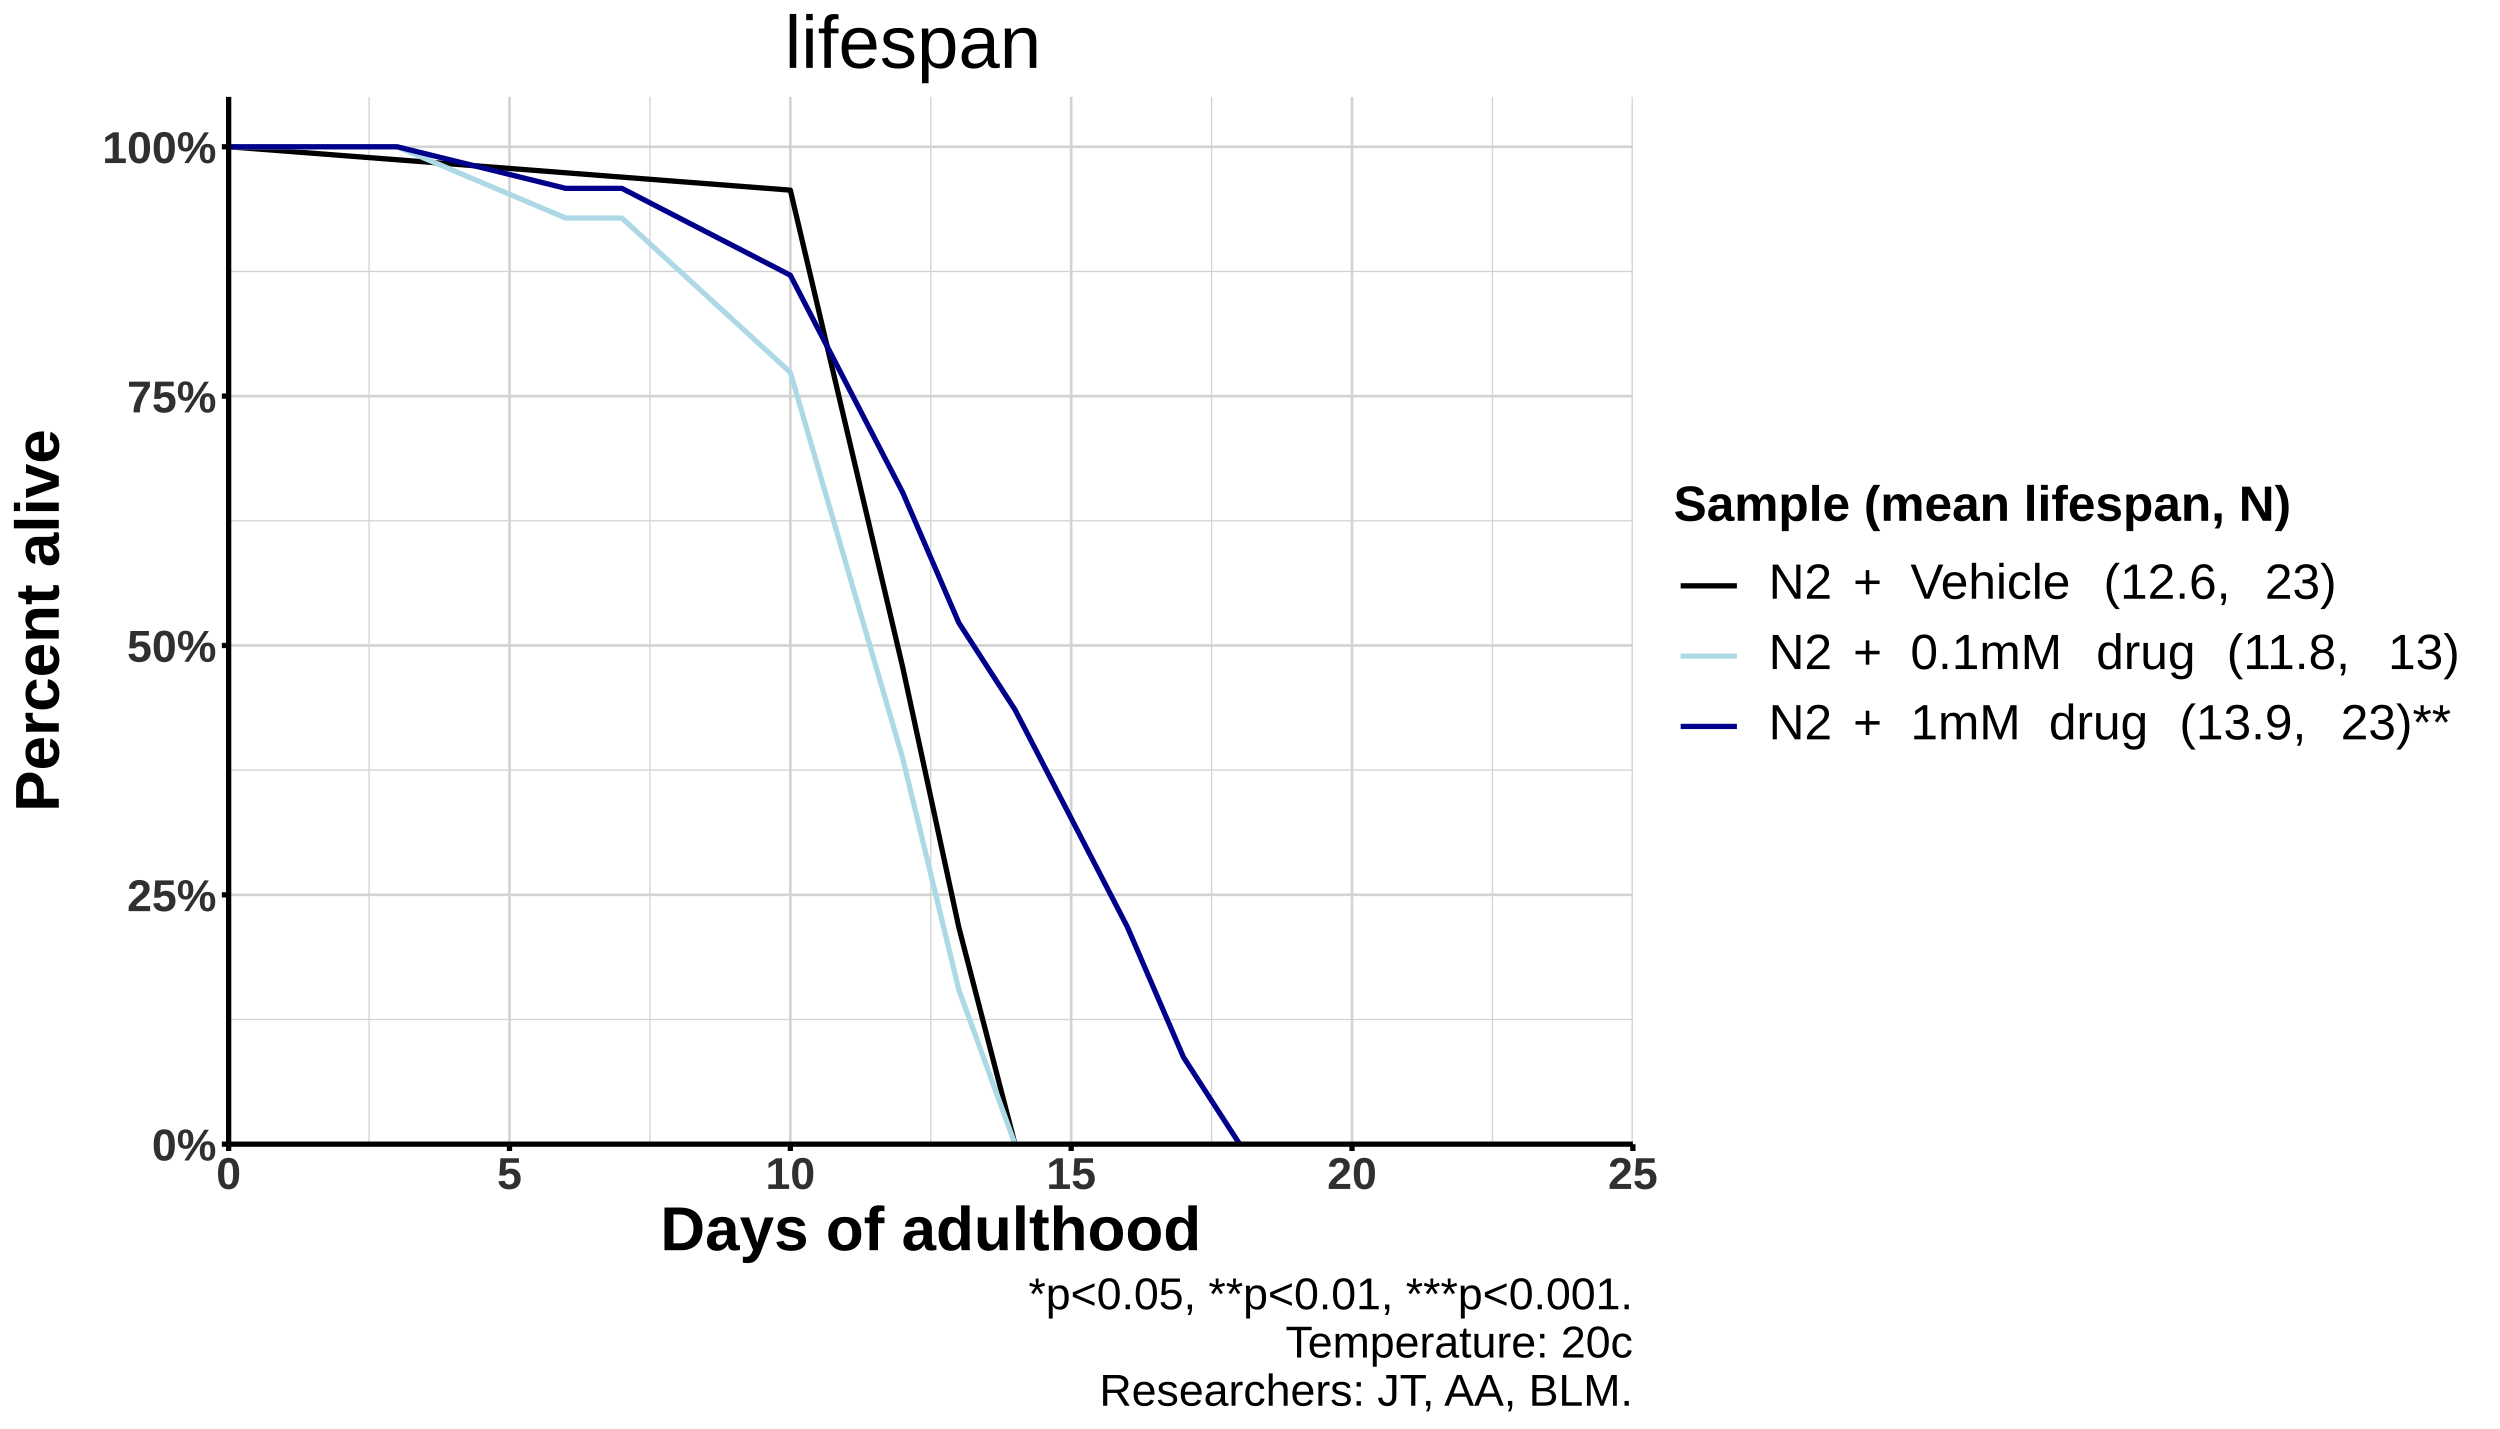
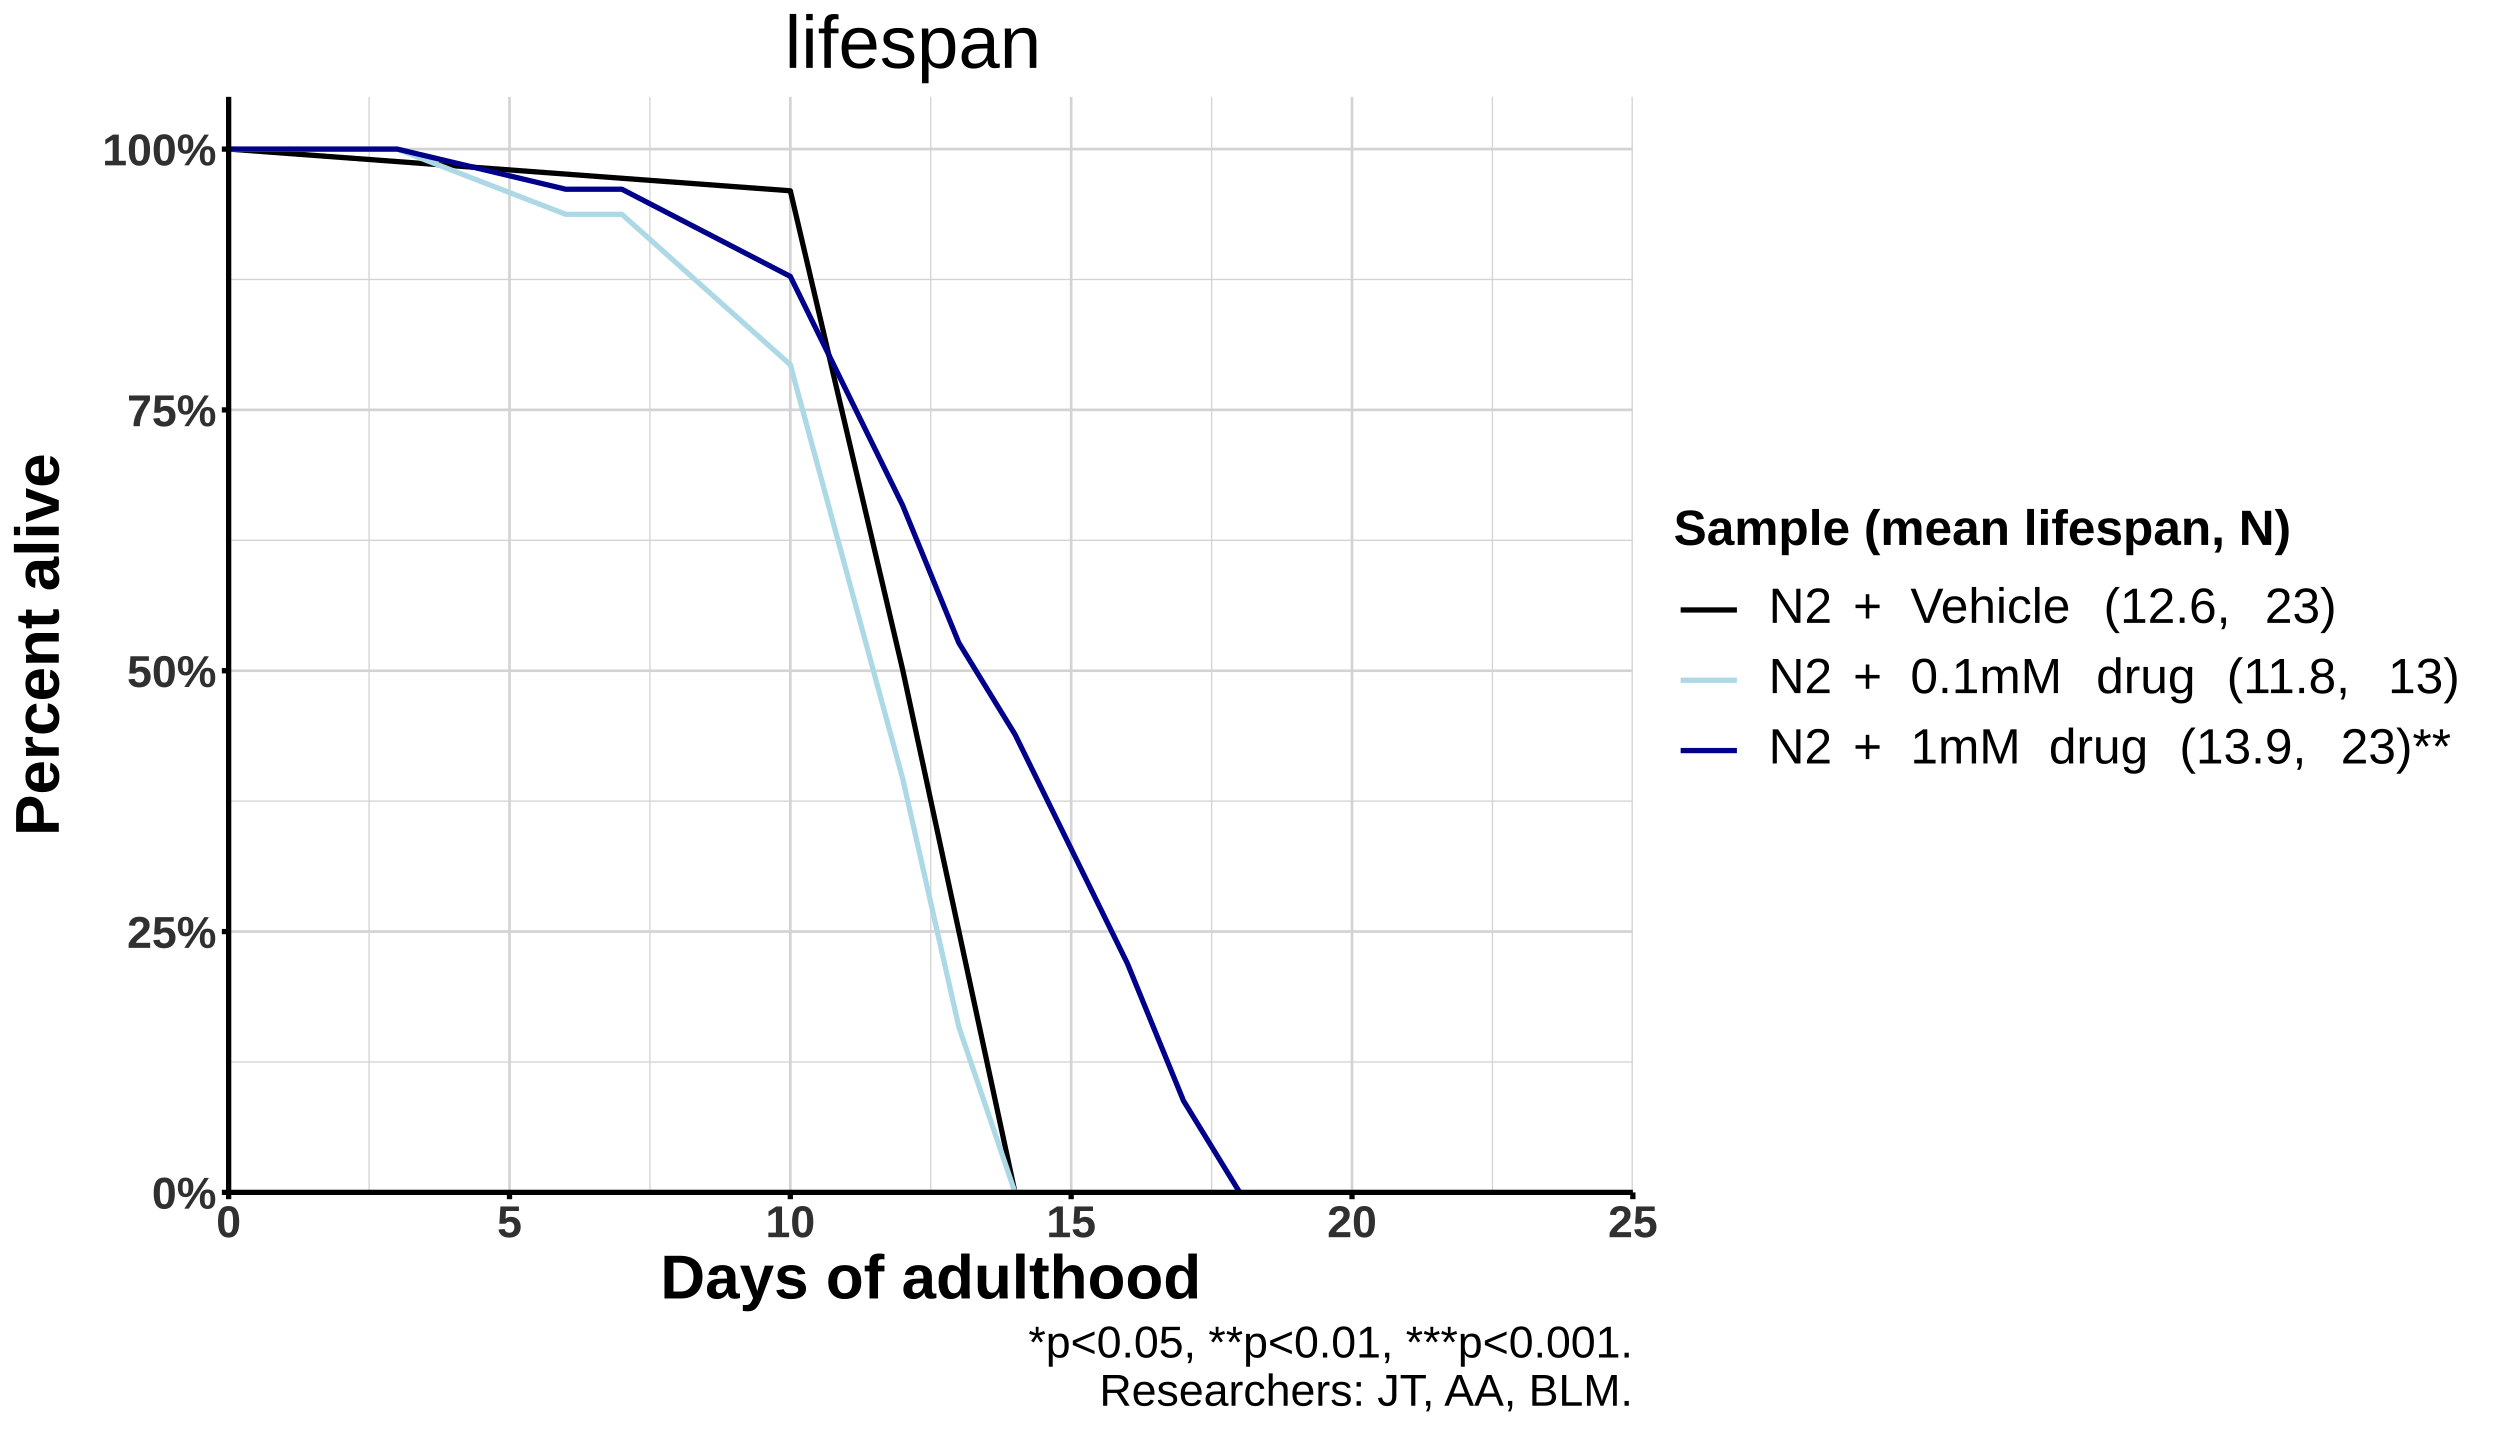
<svg xmlns="http://www.w3.org/2000/svg" class="svglite" width="1008.00pt" height="576.00pt" viewBox="0 0 1008.00 576.00">
  <defs>
    <style type="text/css">
    .svglite line, .svglite polyline, .svglite polygon, .svglite path, .svglite rect, .svglite circle {
      fill: none;
      stroke: #000000;
      stroke-linecap: round;
      stroke-linejoin: round;
      stroke-miterlimit: 10.00;
    }
    .svglite text {
      white-space: pre;
    }
  </style>
  </defs>
  <rect width="100%" height="100%" style="stroke: none; fill: #FFFFFF;" />
  <defs>
    <clipPath id="cpMC4wMHwxMDA4LjAwfDAuMDB8NTc2LjAw">
      <rect x="0.00" y="0.00" width="1008.00" height="576.00" />
    </clipPath>
  </defs>
  <g clip-path="url(#cpMC4wMHwxMDA4LjAwfDAuMDB8NTc2LjAw)">
    <rect x="0.00" y="0.00" width="1008.00" height="576.00" style="stroke-width: 1.07; stroke: #FFFFFF; fill: #FFFFFF;" />
  </g>
  <defs>
-     <clipPath id="cpOTIuMTl8NjU4LjM3fDM5LjA3fDQ2MS4zMw==">
-       <rect x="92.19" y="39.07" width="566.18" height="422.25" />
+     <clipPath id="cpOTIuMTl8NjU4LjM3fDM5LjA3fDQ4MC43Nw==">
+       <rect x="92.19" y="39.07" width="566.18" height="441.69" />
    </clipPath>
  </defs>
-   <g clip-path="url(#cpOTIuMTl8NjU4LjM3fDM5LjA3fDQ2MS4zMw==)">
-     <polyline points="92.19,411.06 658.37,411.06 " style="stroke-width: 0.53; stroke: #D3D3D3; stroke-linecap: butt;" />
-     <polyline points="92.19,310.52 658.37,310.52 " style="stroke-width: 0.53; stroke: #D3D3D3; stroke-linecap: butt;" />
-     <polyline points="92.19,209.99 658.37,209.99 " style="stroke-width: 0.53; stroke: #D3D3D3; stroke-linecap: butt;" />
-     <polyline points="92.19,109.45 658.37,109.45 " style="stroke-width: 0.53; stroke: #D3D3D3; stroke-linecap: butt;" />
-     <polyline points="148.81,461.33 148.81,39.07 " style="stroke-width: 0.53; stroke: #D3D3D3; stroke-linecap: butt;" />
-     <polyline points="262.05,461.33 262.05,39.07 " style="stroke-width: 0.53; stroke: #D3D3D3; stroke-linecap: butt;" />
-     <polyline points="375.28,461.33 375.28,39.07 " style="stroke-width: 0.53; stroke: #D3D3D3; stroke-linecap: butt;" />
-     <polyline points="488.52,461.33 488.52,39.07 " style="stroke-width: 0.53; stroke: #D3D3D3; stroke-linecap: butt;" />
-     <polyline points="601.75,461.33 601.75,39.07 " style="stroke-width: 0.53; stroke: #D3D3D3; stroke-linecap: butt;" />
-     <polyline points="92.19,461.33 658.37,461.33 " style="stroke-width: 1.07; stroke: #D3D3D3; stroke-linecap: butt;" />
-     <polyline points="92.19,360.79 658.37,360.79 " style="stroke-width: 1.07; stroke: #D3D3D3; stroke-linecap: butt;" />
-     <polyline points="92.19,260.26 658.37,260.26 " style="stroke-width: 1.07; stroke: #D3D3D3; stroke-linecap: butt;" />
-     <polyline points="92.19,159.72 658.37,159.72 " style="stroke-width: 1.07; stroke: #D3D3D3; stroke-linecap: butt;" />
-     <polyline points="92.19,59.18 658.37,59.18 " style="stroke-width: 1.07; stroke: #D3D3D3; stroke-linecap: butt;" />
-     <polyline points="92.19,461.33 92.19,39.07 " style="stroke-width: 1.07; stroke: #D3D3D3; stroke-linecap: butt;" />
-     <polyline points="205.43,461.33 205.43,39.07 " style="stroke-width: 1.07; stroke: #D3D3D3; stroke-linecap: butt;" />
-     <polyline points="318.66,461.33 318.66,39.07 " style="stroke-width: 1.07; stroke: #D3D3D3; stroke-linecap: butt;" />
-     <polyline points="431.90,461.33 431.90,39.07 " style="stroke-width: 1.07; stroke: #D3D3D3; stroke-linecap: butt;" />
-     <polyline points="545.13,461.33 545.13,39.07 " style="stroke-width: 1.07; stroke: #D3D3D3; stroke-linecap: butt;" />
-     <polyline points="658.37,461.33 658.37,39.07 " style="stroke-width: 1.07; stroke: #D3D3D3; stroke-linecap: butt;" />
-     <polyline points="92.19,59.18 318.66,76.67 363.96,269.00 386.60,373.91 409.25,461.33 " style="stroke-width: 2.13; stroke-linecap: butt;" />
-     <polyline points="92.19,59.18 160.13,59.18 228.07,87.91 250.72,87.91 318.66,150.14 363.96,305.74 386.60,399.09 409.25,461.33 " style="stroke-width: 2.13; stroke: #ADD8E6; stroke-linecap: butt;" />
-     <polyline points="92.19,59.18 160.13,59.18 228.07,75.94 250.72,75.94 318.66,110.97 363.96,198.56 386.60,251.12 409.25,286.15 454.55,373.74 477.19,426.29 499.84,461.33 " style="stroke-width: 2.13; stroke: #00008B; stroke-linecap: butt;" />
+   <g clip-path="url(#cpOTIuMTl8NjU4LjM3fDM5LjA3fDQ4MC43Nw==)">
+     <polyline points="92.19,428.19 658.37,428.19 " style="stroke-width: 0.53; stroke: #D3D3D3; stroke-linecap: butt;" />
+     <polyline points="92.19,323.02 658.37,323.02 " style="stroke-width: 0.53; stroke: #D3D3D3; stroke-linecap: butt;" />
+     <polyline points="92.19,217.86 658.37,217.86 " style="stroke-width: 0.53; stroke: #D3D3D3; stroke-linecap: butt;" />
+     <polyline points="92.19,112.69 658.37,112.69 " style="stroke-width: 0.53; stroke: #D3D3D3; stroke-linecap: butt;" />
+     <polyline points="148.81,480.77 148.81,39.07 " style="stroke-width: 0.53; stroke: #D3D3D3; stroke-linecap: butt;" />
+     <polyline points="262.05,480.77 262.05,39.07 " style="stroke-width: 0.53; stroke: #D3D3D3; stroke-linecap: butt;" />
+     <polyline points="375.28,480.77 375.28,39.07 " style="stroke-width: 0.53; stroke: #D3D3D3; stroke-linecap: butt;" />
+     <polyline points="488.52,480.77 488.52,39.07 " style="stroke-width: 0.53; stroke: #D3D3D3; stroke-linecap: butt;" />
+     <polyline points="601.75,480.77 601.75,39.07 " style="stroke-width: 0.53; stroke: #D3D3D3; stroke-linecap: butt;" />
+     <polyline points="92.19,480.77 658.37,480.77 " style="stroke-width: 1.07; stroke: #D3D3D3; stroke-linecap: butt;" />
+     <polyline points="92.19,375.60 658.37,375.60 " style="stroke-width: 1.07; stroke: #D3D3D3; stroke-linecap: butt;" />
+     <polyline points="92.19,270.44 658.37,270.44 " style="stroke-width: 1.07; stroke: #D3D3D3; stroke-linecap: butt;" />
+     <polyline points="92.19,165.27 658.37,165.27 " style="stroke-width: 1.07; stroke: #D3D3D3; stroke-linecap: butt;" />
+     <polyline points="92.19,60.11 658.37,60.11 " style="stroke-width: 1.07; stroke: #D3D3D3; stroke-linecap: butt;" />
+     <polyline points="92.19,480.77 92.19,39.07 " style="stroke-width: 1.07; stroke: #D3D3D3; stroke-linecap: butt;" />
+     <polyline points="205.43,480.77 205.43,39.07 " style="stroke-width: 1.07; stroke: #D3D3D3; stroke-linecap: butt;" />
+     <polyline points="318.66,480.77 318.66,39.07 " style="stroke-width: 1.07; stroke: #D3D3D3; stroke-linecap: butt;" />
+     <polyline points="431.90,480.77 431.90,39.07 " style="stroke-width: 1.07; stroke: #D3D3D3; stroke-linecap: butt;" />
+     <polyline points="545.13,480.77 545.13,39.07 " style="stroke-width: 1.07; stroke: #D3D3D3; stroke-linecap: butt;" />
+     <polyline points="658.37,480.77 658.37,39.07 " style="stroke-width: 1.07; stroke: #D3D3D3; stroke-linecap: butt;" />
+     <polyline points="92.19,60.11 318.66,76.93 363.96,270.07 386.60,375.42 409.25,480.77 " style="stroke-width: 2.13; stroke-linecap: butt;" />
+     <polyline points="92.19,60.11 160.13,60.11 228.07,86.40 250.72,86.40 318.66,147.07 363.96,313.92 386.60,414.03 409.25,480.77 " style="stroke-width: 2.13; stroke: #ADD8E6; stroke-linecap: butt;" />
+     <polyline points="92.19,60.11 160.13,60.11 228.07,76.29 250.72,76.29 318.66,111.46 363.96,203.79 386.60,259.18 409.25,296.11 454.55,388.44 477.19,443.84 499.84,480.77 " style="stroke-width: 2.13; stroke: #00008B; stroke-linecap: butt;" />
  </g>
  <g clip-path="url(#cpMC4wMHwxMDA4LjAwfDAuMDB8NTc2LjAw)">
-     <polyline points="92.19,461.33 92.19,39.07 " style="stroke-width: 2.13; stroke-linecap: butt;" />
-     <text x="87.26" y="467.89" text-anchor="end" style="font-size: 18.00px; font-weight: bold;fill: #303030; font-family: &quot;Arial&quot;;">0%</text>
-     <text x="87.26" y="367.36" text-anchor="end" style="font-size: 18.00px; font-weight: bold;fill: #303030; font-family: &quot;Arial&quot;;">25%</text>
-     <text x="87.26" y="266.82" text-anchor="end" style="font-size: 18.00px; font-weight: bold;fill: #303030; font-family: &quot;Arial&quot;;">50%</text>
-     <text x="87.26" y="166.28" text-anchor="end" style="font-size: 18.00px; font-weight: bold;fill: #303030; font-family: &quot;Arial&quot;;">75%</text>
-     <text x="87.26" y="65.75" text-anchor="end" style="font-size: 18.00px; font-weight: bold;fill: #303030; font-family: &quot;Arial&quot;;">100%</text>
-     <polyline points="89.45,461.33 92.19,461.33 " style="stroke-width: 2.13; stroke-linecap: butt;" />
-     <polyline points="89.45,360.79 92.19,360.79 " style="stroke-width: 2.13; stroke-linecap: butt;" />
-     <polyline points="89.45,260.26 92.19,260.26 " style="stroke-width: 2.13; stroke-linecap: butt;" />
-     <polyline points="89.45,159.72 92.19,159.72 " style="stroke-width: 2.13; stroke-linecap: butt;" />
-     <polyline points="89.45,59.18 92.19,59.18 " style="stroke-width: 2.13; stroke-linecap: butt;" />
-     <polyline points="92.19,461.33 658.37,461.33 " style="stroke-width: 2.13; stroke-linecap: butt;" />
-     <polyline points="92.19,464.07 92.19,461.33 " style="stroke-width: 2.13; stroke-linecap: butt;" />
-     <polyline points="205.43,464.07 205.43,461.33 " style="stroke-width: 2.13; stroke-linecap: butt;" />
-     <polyline points="318.66,464.07 318.66,461.33 " style="stroke-width: 2.13; stroke-linecap: butt;" />
-     <polyline points="431.90,464.07 431.90,461.33 " style="stroke-width: 2.13; stroke-linecap: butt;" />
-     <polyline points="545.13,464.07 545.13,461.33 " style="stroke-width: 2.13; stroke-linecap: butt;" />
-     <polyline points="658.37,464.07 658.37,461.33 " style="stroke-width: 2.13; stroke-linecap: butt;" />
-     <text x="92.19" y="479.39" text-anchor="middle" style="font-size: 18.00px; font-weight: bold;fill: #303030; font-family: &quot;Arial&quot;;">0</text>
-     <text x="205.43" y="479.39" text-anchor="middle" style="font-size: 18.00px; font-weight: bold;fill: #303030; font-family: &quot;Arial&quot;;">5</text>
-     <text x="318.66" y="479.39" text-anchor="middle" style="font-size: 18.00px; font-weight: bold;fill: #303030; font-family: &quot;Arial&quot;;">10</text>
-     <text x="431.90" y="479.39" text-anchor="middle" style="font-size: 18.00px; font-weight: bold;fill: #303030; font-family: &quot;Arial&quot;;">15</text>
-     <text x="545.13" y="479.39" text-anchor="middle" style="font-size: 18.00px; font-weight: bold;fill: #303030; font-family: &quot;Arial&quot;;">20</text>
-     <text x="658.37" y="479.39" text-anchor="middle" style="font-size: 18.00px; font-weight: bold;fill: #303030; font-family: &quot;Arial&quot;;">25</text>
-     <text x="375.28" y="504.09" text-anchor="middle" style="font-size: 25.00px; font-weight: bold; font-family: &quot;Arial&quot;;">Days of adulthood</text>
-     <text transform="translate(23.70,250.20) rotate(-90)" text-anchor="middle" style="font-size: 25.00px; font-weight: bold; font-family: &quot;Arial&quot;;">Percent alive</text>
-     <text x="674.81" y="209.99" style="font-size: 20.00px; font-weight: bold; font-family: &quot;Arial&quot;;">Sample (mean lifespan, N)</text>
-     <rect x="674.81" y="222.03" width="28.35" height="28.35" style="stroke-width: 1.07; stroke: none;" />
-     <line x1="677.64" y1="236.21" x2="700.32" y2="236.21" style="stroke-width: 2.13; stroke-linecap: butt;" />
-     <rect x="674.81" y="250.38" width="28.35" height="28.35" style="stroke-width: 1.07; stroke: none;" />
-     <line x1="677.64" y1="264.55" x2="700.32" y2="264.55" style="stroke-width: 2.13; stroke: #ADD8E6; stroke-linecap: butt;" />
-     <rect x="674.81" y="278.73" width="28.35" height="28.35" style="stroke-width: 1.07; stroke: none;" />
-     <line x1="677.64" y1="292.90" x2="700.32" y2="292.90" style="stroke-width: 2.13; stroke: #00008B; stroke-linecap: butt;" />
-     <text x="713.12" y="241.42" style="font-size: 20.00px; font-family: &quot;Arial&quot;;">N2</text>
-     <text x="747.16" y="241.42" style="font-size: 20.00px; font-family: &quot;Arial&quot;;">+</text>
-     <text x="770.28" y="241.42" style="font-size: 20.00px; font-family: &quot;Arial&quot;;">Vehicle</text>
-     <text x="848.16" y="241.42" style="font-size: 20.00px; font-family: &quot;Arial&quot;;">(12.6,</text>
-     <text x="913.20" y="241.42" style="font-size: 20.00px; font-family: &quot;Arial&quot;;">23)</text>
-     <text x="713.12" y="269.76" style="font-size: 20.00px; font-family: &quot;Arial&quot;;">N2</text>
-     <text x="747.16" y="269.76" style="font-size: 20.00px; font-family: &quot;Arial&quot;;">+</text>
-     <text x="770.28" y="269.76" style="font-size: 20.00px; font-family: &quot;Arial&quot;;">0.1mM</text>
-     <text x="845.18" y="269.76" style="font-size: 20.00px; font-family: &quot;Arial&quot;;">drug</text>
-     <text x="897.83" y="269.76" style="font-size: 20.00px; font-family: &quot;Arial&quot;;">(11.8,</text>
-     <text x="962.87" y="269.76" style="font-size: 20.00px; font-family: &quot;Arial&quot;;">13)</text>
-     <text x="713.12" y="298.11" style="font-size: 20.00px; font-family: &quot;Arial&quot;;">N2</text>
-     <text x="747.16" y="298.11" style="font-size: 20.00px; font-family: &quot;Arial&quot;;">+</text>
-     <text x="770.28" y="298.11" style="font-size: 20.00px; font-family: &quot;Arial&quot;;">1mM</text>
-     <text x="826.10" y="298.11" style="font-size: 20.00px; font-family: &quot;Arial&quot;;">drug</text>
-     <text x="878.75" y="298.11" style="font-size: 20.00px; font-family: &quot;Arial&quot;;">(13.9,</text>
-     <text x="943.79" y="298.11" style="font-size: 20.00px; font-family: &quot;Arial&quot;;">23)**</text>
+     <polyline points="92.19,480.77 92.19,39.07 " style="stroke-width: 2.13; stroke-linecap: butt;" />
+     <text x="87.26" y="487.33" text-anchor="end" style="font-size: 18.00px; font-weight: bold;fill: #303030; font-family: &quot;Arial&quot;;">0%</text>
+     <text x="87.26" y="382.17" text-anchor="end" style="font-size: 18.00px; font-weight: bold;fill: #303030; font-family: &quot;Arial&quot;;">25%</text>
+     <text x="87.26" y="277.00" text-anchor="end" style="font-size: 18.00px; font-weight: bold;fill: #303030; font-family: &quot;Arial&quot;;">50%</text>
+     <text x="87.26" y="171.84" text-anchor="end" style="font-size: 18.00px; font-weight: bold;fill: #303030; font-family: &quot;Arial&quot;;">75%</text>
+     <text x="87.26" y="66.67" text-anchor="end" style="font-size: 18.00px; font-weight: bold;fill: #303030; font-family: &quot;Arial&quot;;">100%</text>
+     <polyline points="89.45,480.77 92.19,480.77 " style="stroke-width: 2.13; stroke-linecap: butt;" />
+     <polyline points="89.45,375.60 92.19,375.60 " style="stroke-width: 2.13; stroke-linecap: butt;" />
+     <polyline points="89.45,270.44 92.19,270.44 " style="stroke-width: 2.13; stroke-linecap: butt;" />
+     <polyline points="89.45,165.27 92.19,165.27 " style="stroke-width: 2.13; stroke-linecap: butt;" />
+     <polyline points="89.45,60.11 92.19,60.11 " style="stroke-width: 2.13; stroke-linecap: butt;" />
+     <polyline points="92.19,480.77 658.37,480.77 " style="stroke-width: 2.13; stroke-linecap: butt;" />
+     <polyline points="92.19,483.51 92.19,480.77 " style="stroke-width: 2.13; stroke-linecap: butt;" />
+     <polyline points="205.43,483.51 205.43,480.77 " style="stroke-width: 2.13; stroke-linecap: butt;" />
+     <polyline points="318.66,483.51 318.66,480.77 " style="stroke-width: 2.13; stroke-linecap: butt;" />
+     <polyline points="431.90,483.51 431.90,480.77 " style="stroke-width: 2.13; stroke-linecap: butt;" />
+     <polyline points="545.13,483.51 545.13,480.77 " style="stroke-width: 2.13; stroke-linecap: butt;" />
+     <polyline points="658.37,483.51 658.37,480.77 " style="stroke-width: 2.13; stroke-linecap: butt;" />
+     <text x="92.19" y="498.83" text-anchor="middle" style="font-size: 18.00px; font-weight: bold;fill: #303030; font-family: &quot;Arial&quot;;">0</text>
+     <text x="205.43" y="498.83" text-anchor="middle" style="font-size: 18.00px; font-weight: bold;fill: #303030; font-family: &quot;Arial&quot;;">5</text>
+     <text x="318.66" y="498.83" text-anchor="middle" style="font-size: 18.00px; font-weight: bold;fill: #303030; font-family: &quot;Arial&quot;;">10</text>
+     <text x="431.90" y="498.83" text-anchor="middle" style="font-size: 18.00px; font-weight: bold;fill: #303030; font-family: &quot;Arial&quot;;">15</text>
+     <text x="545.13" y="498.83" text-anchor="middle" style="font-size: 18.00px; font-weight: bold;fill: #303030; font-family: &quot;Arial&quot;;">20</text>
+     <text x="658.37" y="498.83" text-anchor="middle" style="font-size: 18.00px; font-weight: bold;fill: #303030; font-family: &quot;Arial&quot;;">25</text>
+     <text x="375.28" y="523.53" text-anchor="middle" style="font-size: 25.00px; font-weight: bold; font-family: &quot;Arial&quot;;">Days of adulthood</text>
+     <text transform="translate(23.70,259.92) rotate(-90)" text-anchor="middle" style="font-size: 25.00px; font-weight: bold; font-family: &quot;Arial&quot;;">Percent alive</text>
+     <text x="674.81" y="219.71" style="font-size: 20.00px; font-weight: bold; font-family: &quot;Arial&quot;;">Sample (mean lifespan, N)</text>
+     <rect x="674.81" y="231.75" width="28.35" height="28.35" style="stroke-width: 1.07; stroke: none;" />
+     <line x1="677.64" y1="245.93" x2="700.32" y2="245.93" style="stroke-width: 2.13; stroke-linecap: butt;" />
+     <rect x="674.81" y="260.10" width="28.35" height="28.35" style="stroke-width: 1.07; stroke: none;" />
+     <line x1="677.64" y1="274.27" x2="700.32" y2="274.27" style="stroke-width: 2.13; stroke: #ADD8E6; stroke-linecap: butt;" />
+     <rect x="674.81" y="288.45" width="28.35" height="28.35" style="stroke-width: 1.07; stroke: none;" />
+     <line x1="677.64" y1="302.62" x2="700.32" y2="302.62" style="stroke-width: 2.13; stroke: #00008B; stroke-linecap: butt;" />
+     <text x="713.12" y="251.14" style="font-size: 20.00px; font-family: &quot;Arial&quot;;">N2</text>
+     <text x="747.16" y="251.14" style="font-size: 20.00px; font-family: &quot;Arial&quot;;">+</text>
+     <text x="770.28" y="251.14" style="font-size: 20.00px; font-family: &quot;Arial&quot;;">Vehicle</text>
+     <text x="848.16" y="251.14" style="font-size: 20.00px; font-family: &quot;Arial&quot;;">(12.6,</text>
+     <text x="913.20" y="251.14" style="font-size: 20.00px; font-family: &quot;Arial&quot;;">23)</text>
+     <text x="713.12" y="279.48" style="font-size: 20.00px; font-family: &quot;Arial&quot;;">N2</text>
+     <text x="747.16" y="279.48" style="font-size: 20.00px; font-family: &quot;Arial&quot;;">+</text>
+     <text x="770.28" y="279.48" style="font-size: 20.00px; font-family: &quot;Arial&quot;;">0.1mM</text>
+     <text x="845.18" y="279.48" style="font-size: 20.00px; font-family: &quot;Arial&quot;;">drug</text>
+     <text x="897.83" y="279.48" style="font-size: 20.00px; font-family: &quot;Arial&quot;;">(11.8,</text>
+     <text x="962.87" y="279.48" style="font-size: 20.00px; font-family: &quot;Arial&quot;;">13)</text>
+     <text x="713.12" y="307.83" style="font-size: 20.00px; font-family: &quot;Arial&quot;;">N2</text>
+     <text x="747.16" y="307.83" style="font-size: 20.00px; font-family: &quot;Arial&quot;;">+</text>
+     <text x="770.28" y="307.83" style="font-size: 20.00px; font-family: &quot;Arial&quot;;">1mM</text>
+     <text x="826.10" y="307.83" style="font-size: 20.00px; font-family: &quot;Arial&quot;;">drug</text>
+     <text x="878.75" y="307.83" style="font-size: 20.00px; font-family: &quot;Arial&quot;;">(13.9,</text>
+     <text x="943.79" y="307.83" style="font-size: 20.00px; font-family: &quot;Arial&quot;;">23)**</text>
    <text x="316.39" y="27.35" style="font-size: 30.00px; font-family: &quot;Arial&quot;;">lifespan</text>
-     <text x="658.37" y="527.90" text-anchor="end" style="font-size: 18.00px; font-family: &quot;Arial&quot;;">*p&lt;0.05, **p&lt;0.01, ***p&lt;0.001.</text>
-     <text x="658.37" y="547.34" text-anchor="end" style="font-size: 18.00px; font-family: &quot;Arial&quot;;">Temperature: 20c</text>
+     <text x="658.37" y="547.34" text-anchor="end" style="font-size: 18.00px; font-family: &quot;Arial&quot;;">*p&lt;0.05, **p&lt;0.01, ***p&lt;0.001.</text>
    <text x="658.37" y="566.78" text-anchor="end" style="font-size: 18.00px; font-family: &quot;Arial&quot;;">Researchers: JT, AA, BLM.</text>
  </g>
</svg>
